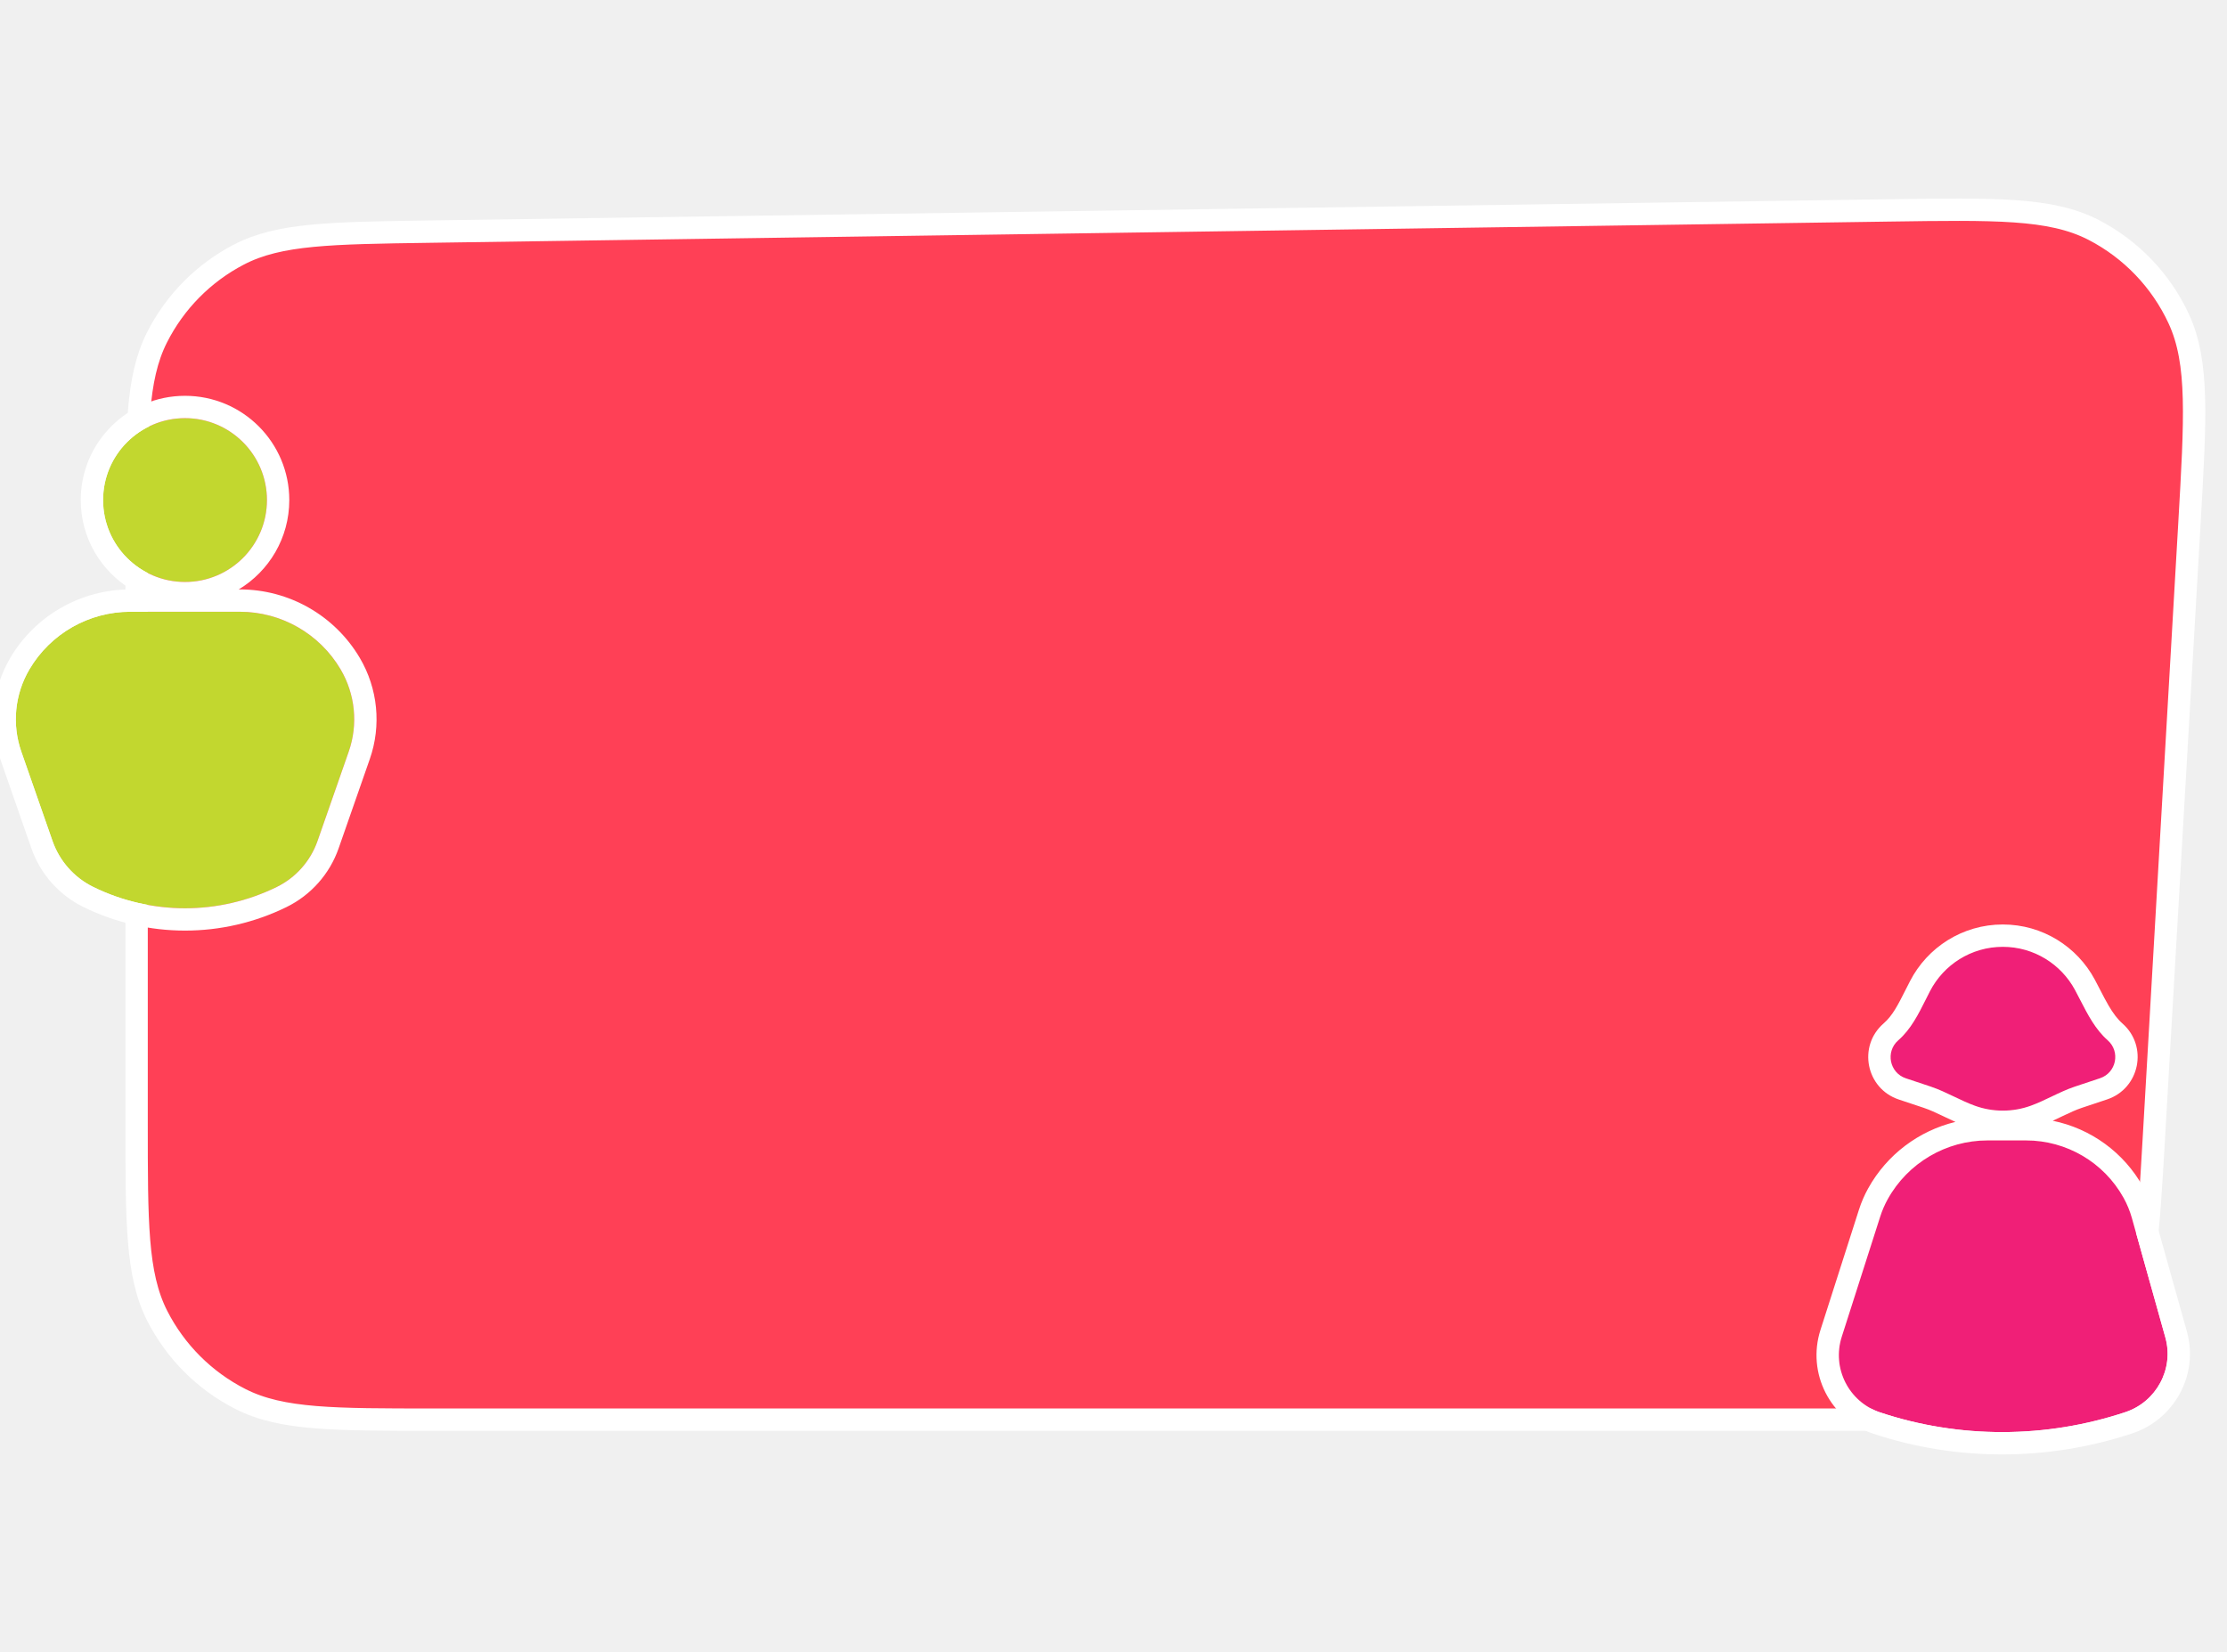
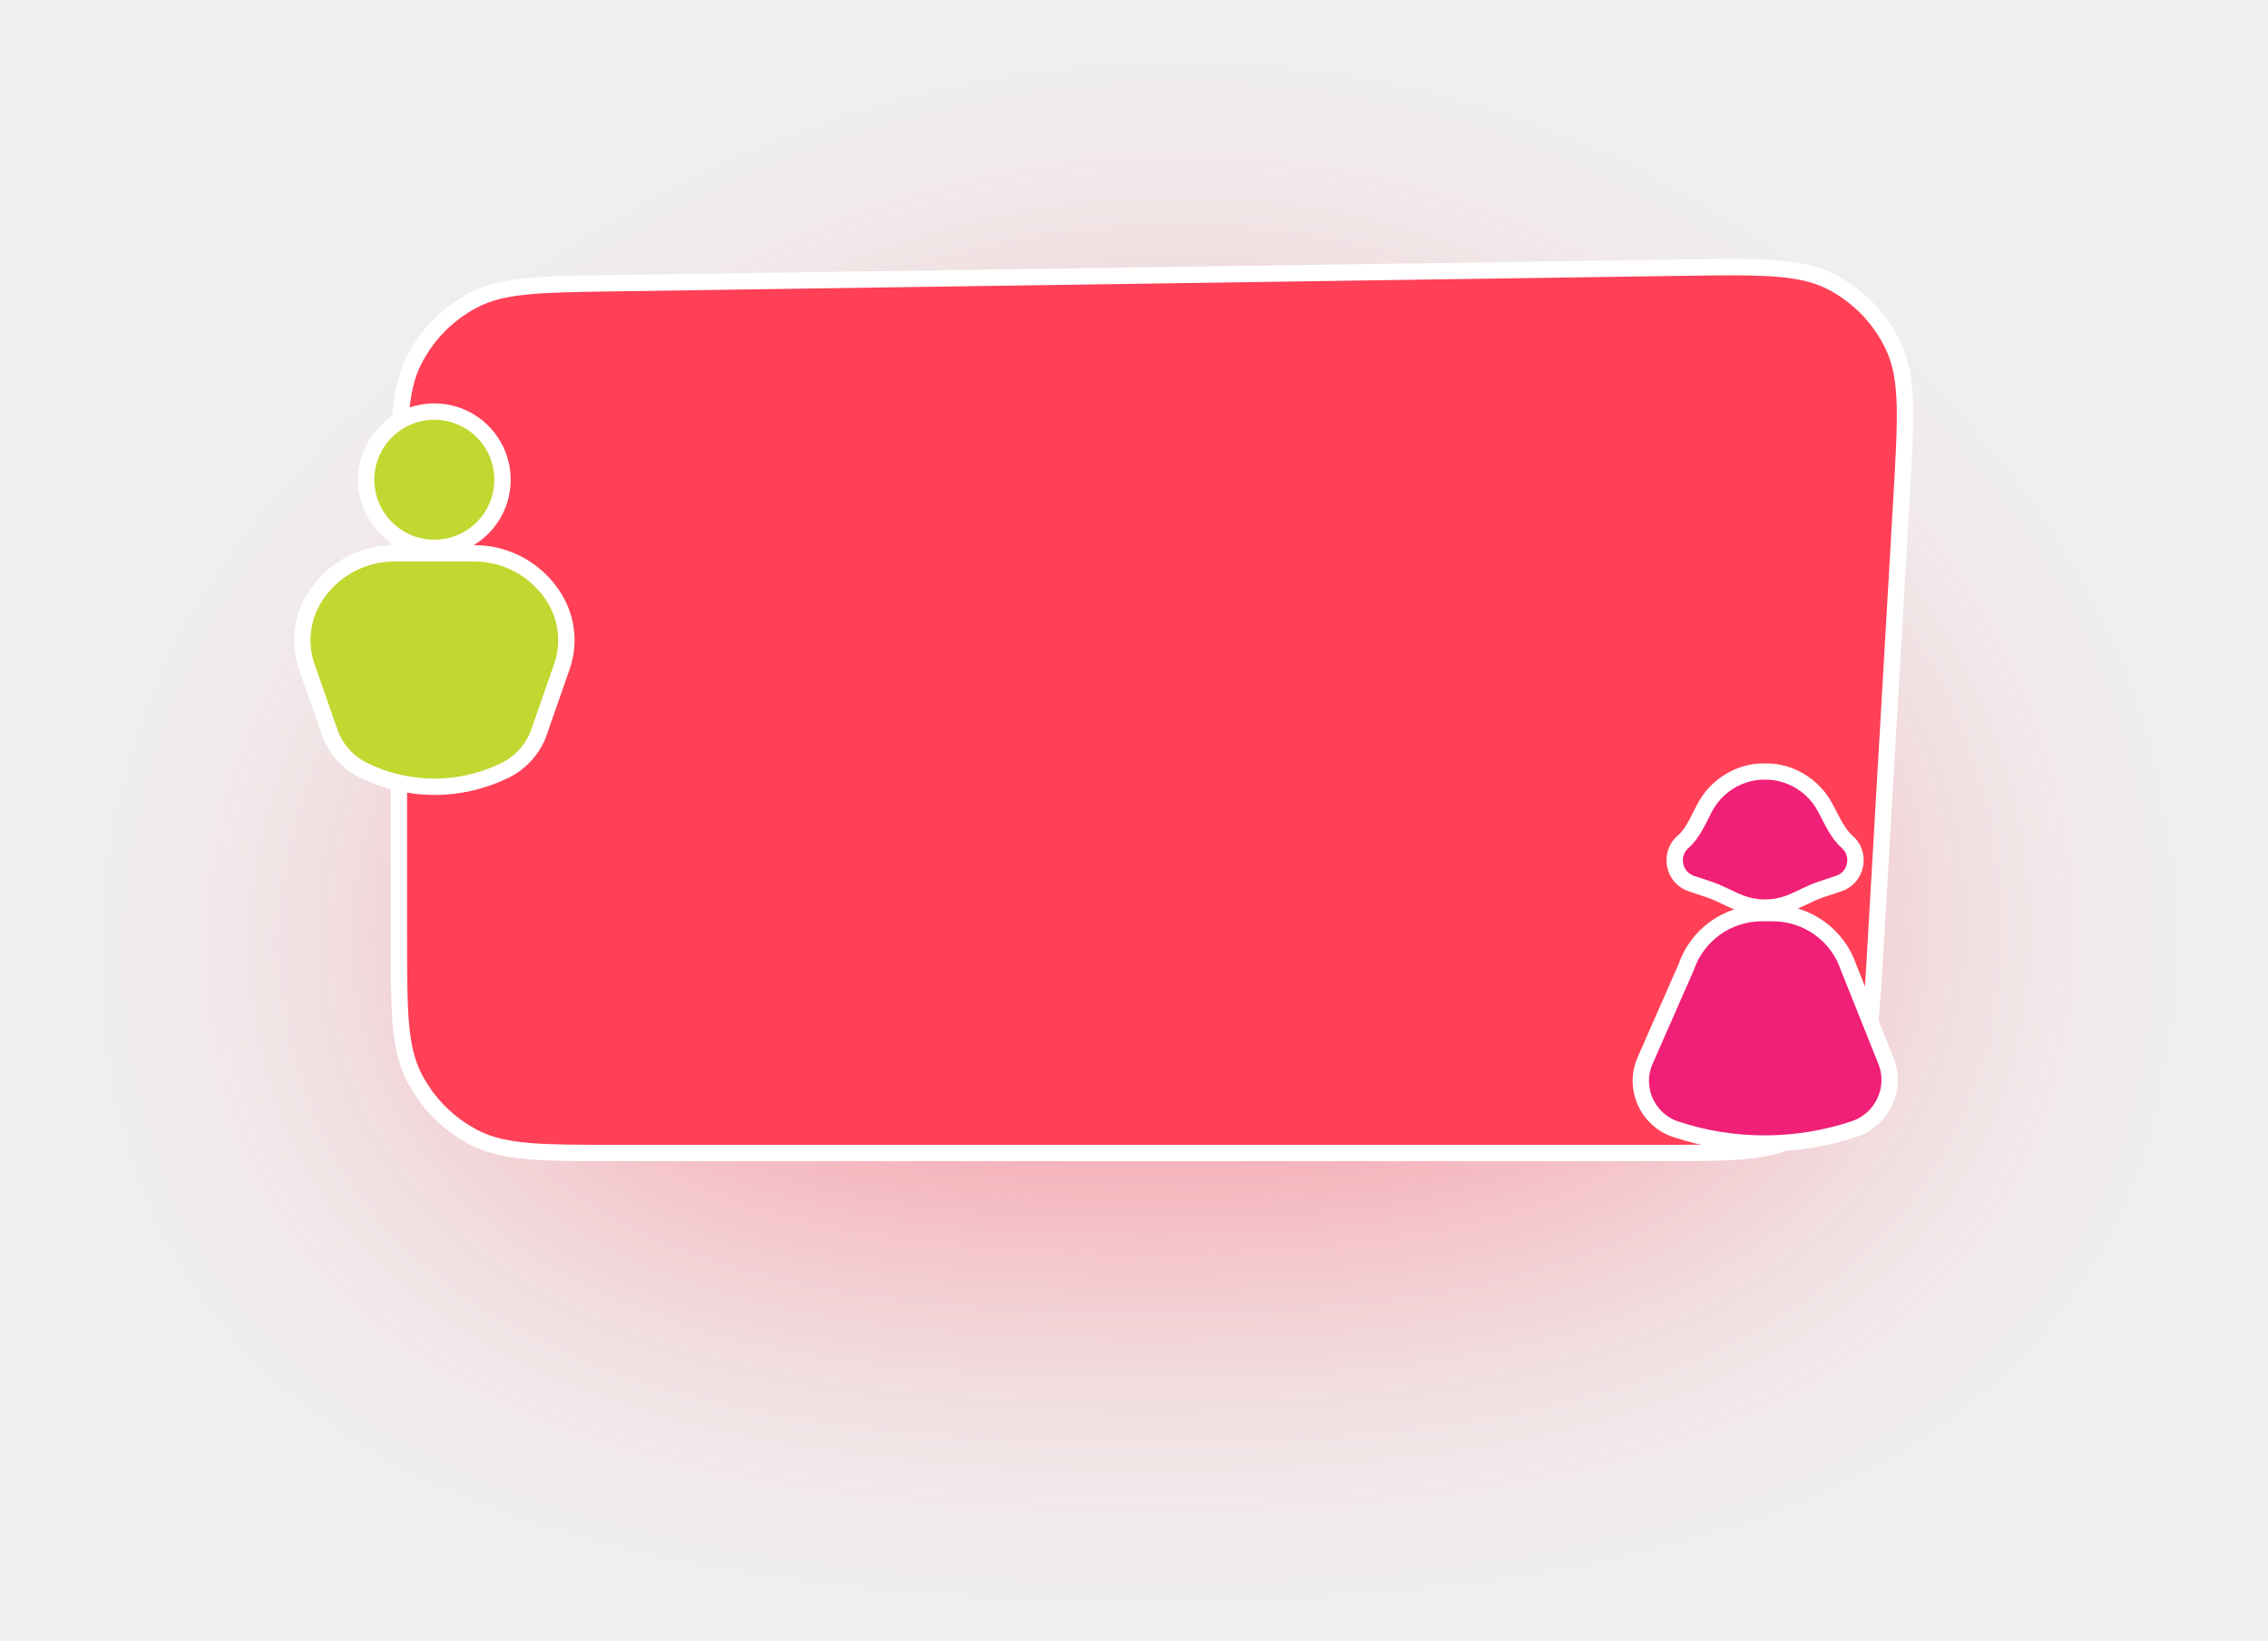
- <svg xmlns="http://www.w3.org/2000/svg" version="1.1" width="302" height="224" viewBox="0 0 302 224" xml:space="preserve">
+ <svg xmlns="http://www.w3.org/2000/svg" width="416" height="301" viewBox="0 0 416 301" fill="none">
+   <g opacity="0.6" filter="url(#filter0_f_3123_3407)">
+     <path fill-rule="evenodd" clip-rule="evenodd" d="M203.584 221.502C75.27 219.581 46.657 187.585 117.746 125.512C188.835 63.44 252.991 64.4 310.217 128.393C367.442 192.386 331.898 223.422 203.584 221.502Z" fill="#FF4056" />
+   </g>
+   <path d="M75.896 66.176C74.488 68.968 73.821 72.117 73.493 76.163C73.167 80.177 73.167 85.202 73.167 91.776V91.846V171.6V171.67C73.167 178.331 73.167 183.422 73.499 187.485C73.833 191.58 74.512 194.763 75.946 197.577C78.391 202.375 82.292 206.276 87.09 208.721C89.904 210.154 93.087 210.833 97.181 211.168C101.245 211.5 106.335 211.5 112.997 211.5H113.067H304.169H304.237C310.557 211.5 315.39 211.5 319.261 211.191C323.164 210.88 326.213 210.249 328.941 208.918C333.6 206.645 337.456 203.006 339.994 198.486C341.48 195.839 342.287 192.832 342.823 188.953C343.354 185.106 343.633 180.282 343.998 173.972L344.002 173.904L348.78 91.3L348.784 91.227C349.195 84.128 349.509 78.706 349.396 74.378C349.283 70.019 348.737 66.627 347.34 63.623C344.964 58.511 340.96 54.331 335.956 51.735C333.015 50.211 329.65 49.519 325.3 49.217C320.981 48.917 315.55 48.996 308.439 49.099L308.367 49.101L112.486 51.95L112.417 51.951C105.843 52.046 100.819 52.119 96.81 52.504C92.77 52.891 89.631 53.604 86.859 55.052C82.131 57.522 78.297 61.412 75.896 66.176Z" fill="#FF4056" stroke="white" stroke-width="3" />
+   <path d="M72.315 101.5C66.226 101.5 60.591 104.716 57.494 109.958C55.291 113.686 54.844 118.195 56.271 122.283L60.457 134.274C61.531 137.351 63.774 139.88 66.7 141.314C74.879 145.324 84.454 145.324 92.633 141.314C95.559 139.88 97.802 137.351 98.876 134.274L103.062 122.283C104.489 118.195 104.042 113.686 101.84 109.958C98.743 104.716 93.107 101.5 87.019 101.5H72.315Z" fill="#C2D72F" stroke="white" stroke-width="3" />
+   <circle cx="79.667" cy="88" r="12.5" fill="#C2D72F" stroke="white" stroke-width="3" />
+   <mask id="path-5-outside-1_3123_3407" maskUnits="userSpaceOnUse" x="304.667" y="140" width="38" height="28" fill="black">
+     <rect fill="white" x="304.667" y="140" width="38" height="28" />
+     <path fill-rule="evenodd" clip-rule="evenodd" d="M333.426 148.792C334.707 151.171 335.791 153.767 337.818 155.552C339.555 157.081 338.98 159.918 336.784 160.65L333.425 161.77C331.379 162.452 329.511 163.609 327.484 164.344C326.314 164.769 325.051 165 323.734 165C322.417 165 321.154 164.769 319.984 164.344C317.957 163.609 316.09 162.452 314.044 161.77L310.719 160.662C308.516 159.927 307.947 157.076 309.699 155.552C311.686 153.824 312.747 151.297 313.956 148.957C315.784 145.419 319.477 143 323.734 143C327.925 143 331.569 145.344 333.426 148.792Z" />
+   </mask>
+   <path fill-rule="evenodd" clip-rule="evenodd" d="M333.426 148.792C334.707 151.171 335.791 153.767 337.818 155.552C339.555 157.081 338.98 159.918 336.784 160.65L333.425 161.77C331.379 162.452 329.511 163.609 327.484 164.344C326.314 164.769 325.051 165 323.734 165C322.417 165 321.154 164.769 319.984 164.344C317.957 163.609 316.09 162.452 314.044 161.77L310.719 160.662C308.516 159.927 307.947 157.076 309.699 155.552C311.686 153.824 312.747 151.297 313.956 148.957C315.784 145.419 319.477 143 323.734 143C327.925 143 331.569 145.344 333.426 148.792Z" fill="#F01F77" />
+   <path d="M336.784 160.65L337.733 163.496H337.733L336.784 160.65ZM310.719 160.662L309.77 163.508H309.77L310.719 160.662ZM309.699 155.552L307.731 153.288H307.731L309.699 155.552ZM337.818 155.552L339.801 153.301L337.818 155.552ZM333.426 148.792L330.784 150.215L333.426 148.792ZM335.836 157.804H335.836L337.733 163.496C342.124 162.032 343.274 156.359 339.801 153.301L335.836 157.804ZM335.836 157.804L332.476 158.924L334.373 164.616L337.733 163.496L335.836 157.804ZM326.462 161.524C325.614 161.831 324.697 162 323.734 162V168C325.405 168 327.013 167.706 328.507 167.164L326.462 161.524ZM323.734 162C322.771 162 321.854 161.831 321.007 161.524L318.961 167.165C320.455 167.706 322.063 168 323.734 168V162ZM314.993 158.924L311.668 157.816L309.77 163.508L313.096 164.616L314.993 158.924ZM311.668 157.816L311.668 157.816L307.731 153.288C304.226 156.336 305.364 162.039 309.77 163.508L311.668 157.816ZM316.621 150.334C317.954 147.754 320.642 146 323.734 146V140C318.311 140 313.614 143.084 311.29 147.58L316.621 150.334ZM323.734 146C326.778 146 329.43 147.699 330.784 150.215L336.067 147.37C333.708 142.989 329.072 140 323.734 140V146ZM311.668 157.816C314.211 155.604 315.589 152.331 316.621 150.334L311.29 147.58C309.904 150.262 309.161 152.044 307.731 153.288L311.668 157.816ZM332.476 158.924C331.253 159.331 330.118 159.869 329.154 160.33C328.137 160.816 327.308 161.217 326.462 161.524L328.507 167.164C329.688 166.736 330.806 166.191 331.741 165.744C332.729 165.272 333.551 164.89 334.373 164.616L332.476 158.924ZM321.007 161.524C320.16 161.217 319.331 160.816 318.315 160.331C317.35 159.87 316.216 159.332 314.993 158.924L313.096 164.616C313.918 164.89 314.74 165.272 315.727 165.744C316.663 166.191 317.781 166.736 318.961 167.165L321.007 161.524ZM339.801 153.301C339.124 152.705 338.536 151.913 337.931 150.879C337.267 149.745 336.818 148.765 336.067 147.37L330.784 150.215C331.314 151.199 332.048 152.706 332.753 153.91C333.517 155.216 334.484 156.614 335.836 157.804L339.801 153.301Z" fill="white" mask="url(#path-5-outside-1_3123_3407)" />
+   <path d="M323.154 167.5C316.866 167.5 311.282 171.508 309.266 177.458L301.756 194.528C299.542 199.558 302.133 205.403 307.347 207.141C317.944 210.674 329.518 210.631 340.107 207.101C345.236 205.391 347.958 199.69 345.938 194.64L339.075 177.483C337.067 171.519 331.476 167.5 325.18 167.5H323.154Z" fill="#F01F77" stroke="white" stroke-width="3" />
  <defs>
- </defs>
-   <g transform="matrix(1 0 0 1 225.5 75.5)">
-     <linearGradient id="SVGID_0" gradientUnits="userSpaceOnUse" gradientTransform="matrix(1 0 0 1 -45 -25)" x1="0" y1="0" x2="90" y2="0">
-       <stop offset="0%" style="stop-color:rgb(255,0,0);stop-opacity: 1" />
-       <stop offset="100%" style="stop-color:rgb(255,165,0);stop-opacity: 1" />
-     </linearGradient>
-     <rect style="stroke: none; stroke-width: 1; stroke-dasharray: none; stroke-linecap: butt; stroke-dashoffset: 0; stroke-linejoin: miter; stroke-miterlimit: 4; fill: url(#SVGID_0); fill-rule: nonzero; opacity: 1;" x="-45" y="-25" rx="0" ry="0" width="90" height="50" />
-   </g>
-   <g transform="matrix(1.01 0 0 1.01 149.32 117.32)">
-     <g style="">
-       <g transform="matrix(1 0 0 1 8.63 -6.75)">
-         <path style="stroke: rgb(255,255,255); stroke-width: 3; stroke-dasharray: none; stroke-linecap: butt; stroke-dashoffset: 0; stroke-linejoin: miter; stroke-miterlimit: 4; fill: rgb(255,64,86); fill-rule: nonzero; opacity: 1;" transform=" translate(-157.63, -83.25)" d="M 22.229 19.176 C 20.822 21.968 20.155 25.117 19.826 29.163 C 19.5 33.177 19.5 38.202 19.5 44.776 V 44.846 V 124.6 V 124.67 C 19.5 131.331 19.5 136.422 19.832 140.485 C 20.166 144.58 20.846 147.763 22.279 150.577 C 24.724 155.375 28.625 159.276 33.423 161.721 C 36.237 163.154 39.42 163.833 43.515 164.168 C 47.578 164.5 52.669 164.5 59.331 164.5 H 59.4 H 250.502 H 250.57 C 256.891 164.5 261.723 164.5 265.594 164.191 C 269.497 163.88 272.546 163.249 275.275 161.918 C 279.933 159.645 283.789 156.006 286.327 151.486 C 287.814 148.839 288.62 145.832 289.156 141.953 C 289.688 138.106 289.967 133.282 290.332 126.972 L 290.336 126.904 L 295.114 44.3 L 295.118 44.227 C 295.528 37.128 295.842 31.706 295.729 27.378 C 295.616 23.019 295.07 19.627 293.674 16.623 C 291.297 11.511 287.294 7.331 282.289 4.735 C 279.349 3.211 275.983 2.519 271.633 2.217 C 267.314 1.917 261.883 1.996 254.772 2.1 L 254.7 2.101 L 58.82 4.95 L 58.75 4.951 C 52.177 5.046 47.153 5.119 43.144 5.504 C 39.103 5.891 35.964 6.604 33.193 8.052 C 28.464 10.522 24.63 14.412 22.229 19.176 Z" stroke-linecap="round" />
-       </g>
-       <g transform="matrix(1 0 0 1 121.09 22)">
-         <path style="stroke: none; stroke-width: 1; stroke-dasharray: none; stroke-linecap: butt; stroke-dashoffset: 0; stroke-linejoin: miter; stroke-miterlimit: 4; fill: rgb(240,31,119); fill-rule: nonzero; opacity: 1;" transform=" translate(-270.09, -112)" d="M 279.759 106.792 C 281.04 109.171 282.124 111.767 284.152 113.552 C 285.888 115.081 285.313 117.918 283.118 118.65 L 279.758 119.77 C 277.712 120.452 275.844 121.609 273.818 122.344 C 272.647 122.769 271.384 123 270.067 123 C 268.75 123 267.488 122.769 266.317 122.344 C 264.291 121.609 262.423 120.452 260.378 119.77 L 257.052 118.662 C 254.849 117.927 254.28 115.076 256.033 113.552 C 258.02 111.824 259.08 109.297 260.289 106.957 C 262.117 103.419 265.81 101 270.067 101 C 274.258 101 277.902 103.344 279.759 106.792 Z" stroke-linecap="round" />
-       </g>
-       <g transform="matrix(1 0 0 1 121.12 56.59)">
-         <path style="stroke: none; stroke-width: 1; stroke-dasharray: none; stroke-linecap: butt; stroke-dashoffset: 0; stroke-linejoin: miter; stroke-miterlimit: 4; fill: rgb(240,31,119); fill-rule: nonzero; opacity: 1;" transform=" translate(-270.12, -146.59)" d="M 254.619 134.885 C 257.323 130.018 262.453 127 268.02 127 H 273.185 C 278.625 127 283.639 129.95 286.281 134.706 C 286.759 135.566 287.134 136.478 287.399 137.425 L 291.894 153.478 C 293.073 157.69 290.68 162.107 286.53 163.49 C 275.885 167.038 264.245 167.082 253.6 163.533 C 249.388 162.129 247.088 157.599 248.442 153.37 L 253.611 137.215 C 253.87 136.407 254.207 135.627 254.619 134.885 Z" stroke-linecap="round" />
-       </g>
-       <g transform="matrix(1 0 0 1 121.12 43.59)">
-         <path style="stroke: none; stroke-width: 1; stroke-dasharray: none; stroke-linecap: butt; stroke-dashoffset: 0; stroke-linejoin: miter; stroke-miterlimit: 4; fill: rgb(255,255,255); fill-rule: evenodd; opacity: 1;" transform=" translate(-270.12, -133.59)" d="M 286.134 111.301 C 289.608 114.359 288.457 120.032 284.066 121.496 L 280.707 122.616 C 279.884 122.89 279.062 123.272 278.074 123.744 C 278.01 123.775 277.944 123.806 277.878 123.838 C 277.53 124.004 277.159 124.182 276.77 124.361 C 281.861 125.396 286.324 128.605 288.904 133.249 C 289.495 134.314 289.96 135.444 290.288 136.616 L 294.783 152.669 C 296.401 158.45 293.12 164.456 287.479 166.336 C 276.226 170.087 263.92 170.136 252.651 166.379 C 246.881 164.456 243.73 158.249 245.584 152.456 L 250.754 136.3 C 251.073 135.304 251.489 134.342 251.997 133.428 C 254.515 128.896 258.791 125.705 263.705 124.515 C 263.192 124.286 262.706 124.053 262.257 123.838 C 262.191 123.806 262.125 123.775 262.061 123.744 C 261.073 123.272 260.252 122.89 259.429 122.616 L 256.104 121.508 C 251.697 120.039 250.559 114.336 254.064 111.288 C 255.26 110.248 255.975 108.832 256.988 106.829 C 257.186 106.436 257.396 106.02 257.624 105.58 C 259.947 101.084 264.644 98 270.067 98 C 275.406 98 280.041 100.989 282.4 105.37 C 282.698 105.923 282.949 106.411 283.184 106.87 C 283.541 107.567 283.864 108.195 284.264 108.879 C 284.869 109.913 285.458 110.705 286.134 111.301 Z M 280.456 108.127 C 280.226 107.679 279.996 107.232 279.759 106.792 C 277.902 103.344 274.259 101 270.067 101 C 265.81 101 262.117 103.419 260.289 106.957 C 260.102 107.319 259.918 107.685 259.735 108.053 C 258.73 110.059 257.712 112.091 256.033 113.552 C 254.28 115.076 254.849 117.927 257.052 118.662 L 260.378 119.77 C 261.46 120.131 262.493 120.625 263.526 121.119 C 264.444 121.559 265.363 121.998 266.317 122.344 C 267.488 122.769 268.75 123 270.067 123 C 271.384 123 272.647 122.769 273.818 122.344 C 274.772 121.998 275.691 121.559 276.609 121.119 C 277.642 120.625 278.675 120.131 279.758 119.77 L 283.118 118.65 C 285.313 117.918 285.888 115.081 284.152 113.552 C 282.499 112.097 281.473 110.103 280.456 108.127 Z M 268.02 127 C 262.453 127 257.323 130.018 254.619 134.885 C 254.207 135.627 253.87 136.407 253.611 137.215 L 248.442 153.37 C 247.088 157.599 249.388 162.129 253.6 163.533 C 264.245 167.082 275.885 167.038 286.531 163.49 C 290.68 162.107 293.073 157.69 291.894 153.478 L 287.399 137.425 C 287.134 136.478 286.759 135.566 286.281 134.706 C 283.639 129.95 278.626 127 273.185 127 H 268.02 Z" stroke-linecap="round" />
-       </g>
-       <g transform="matrix(1 0 0 1 -123 -14.09)">
-         <path style="stroke: none; stroke-width: 1; stroke-dasharray: none; stroke-linecap: butt; stroke-dashoffset: 0; stroke-linejoin: miter; stroke-miterlimit: 4; fill: rgb(194,215,47); fill-rule: nonzero; opacity: 1;" transform=" translate(-26, -75.91)" d="M 5.119 63.721 C 7.946 58.936 13.09 56 18.648 56 H 33.352 C 38.91 56 44.054 58.936 46.881 63.721 C 48.859 67.069 49.261 71.118 47.979 74.789 L 43.793 86.78 C 42.849 89.484 40.878 91.707 38.306 92.967 C 30.543 96.773 21.456 96.773 13.693 92.967 C 11.122 91.707 9.151 89.484 8.207 86.78 L 4.021 74.789 C 2.739 71.118 3.141 67.069 5.119 63.721 Z" stroke-linecap="round" />
-       </g>
-       <g transform="matrix(1 0 0 1 -123 -49)">
-         <path style="stroke: none; stroke-width: 1; stroke-dasharray: none; stroke-linecap: butt; stroke-dashoffset: 0; stroke-linejoin: miter; stroke-miterlimit: 4; fill: rgb(194,215,47); fill-rule: nonzero; opacity: 1;" transform=" translate(-26, -41)" d="M 37 41 C 37 47.075 32.075 52 26 52 C 19.925 52 15 47.075 15 41 C 15 34.925 19.925 30 26 30 C 32.075 30 37 34.925 37 41 Z" stroke-linecap="round" />
-       </g>
-       <g transform="matrix(1 0 0 1 -123 -27.09)">
-         <path style="stroke: none; stroke-width: 1; stroke-dasharray: none; stroke-linecap: butt; stroke-dashoffset: 0; stroke-linejoin: miter; stroke-miterlimit: 4; fill: rgb(255,255,255); fill-rule: evenodd; opacity: 1;" transform=" translate(-26, -62.91)" d="M 33.215 53 H 33.352 C 39.971 53 46.098 56.496 49.464 62.195 C 51.891 66.303 52.384 71.272 50.812 75.777 L 46.626 87.769 C 45.422 91.218 42.907 94.053 39.627 95.661 C 31.031 99.875 20.969 99.875 12.373 95.661 C 9.093 94.053 6.578 91.218 5.374 87.769 L 1.188 75.777 C -0.384 71.272 0.109 66.303 2.536 62.195 C 5.902 56.496 12.029 53 18.648 53 H 18.785 C 14.719 50.55 12 46.093 12 41 C 12 33.268 18.268 27 26 27 C 33.732 27 40 33.268 40 41 C 40 46.093 37.281 50.55 33.215 53 Z M 26 52 C 32.075 52 37 47.075 37 41 C 37 34.925 32.075 30 26 30 C 19.925 30 15 34.925 15 41 C 15 47.075 19.925 52 26 52 Z M 18.648 56 C 13.09 56 7.946 58.936 5.119 63.721 C 3.141 67.069 2.739 71.118 4.021 74.789 L 8.207 86.78 C 9.151 89.484 11.122 91.707 13.693 92.967 C 21.456 96.773 30.543 96.773 38.306 92.967 C 40.878 91.707 42.849 89.484 43.793 86.78 L 47.979 74.789 C 49.261 71.118 48.859 67.069 46.881 63.721 C 44.054 58.936 38.91 56 33.352 56 H 18.648 Z" stroke-linecap="round" />
-       </g>
-     </g>
-   </g>
+     <filter id="filter0_f_3123_3407" x="0.73" y="0.668" width="414.961" height="299.918" filterUnits="userSpaceOnUse" color-interpolation-filters="sRGB">
+       <feFlood flood-opacity="0" result="BackgroundImageFix" />
+       <feBlend mode="normal" in="SourceGraphic" in2="BackgroundImageFix" result="shape" />
+       <feGaussianBlur stdDeviation="39.5" result="effect1_foregroundBlur_3123_3407" />
+     </filter>
+   </defs>
</svg>
